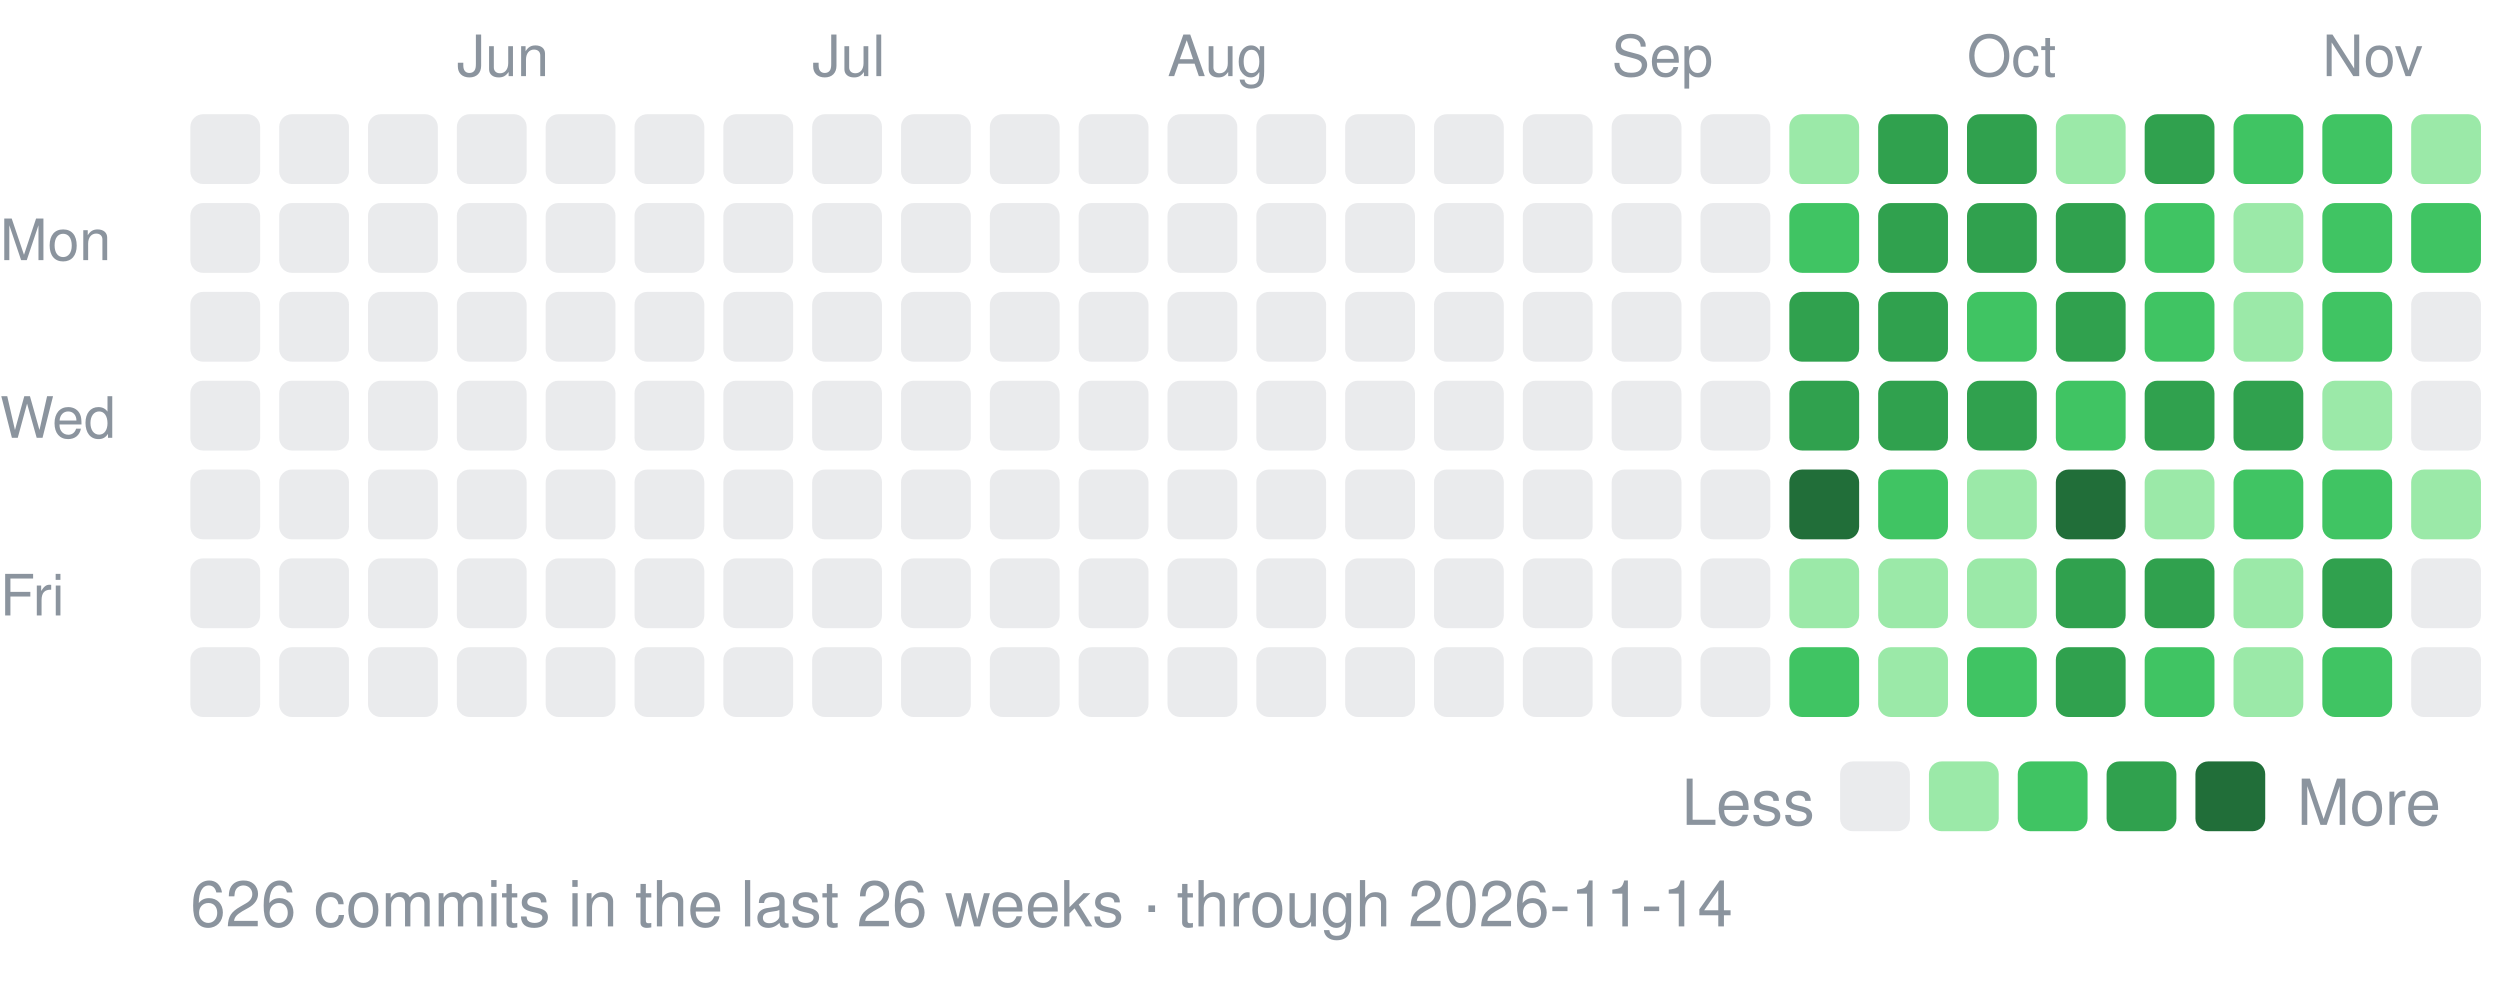
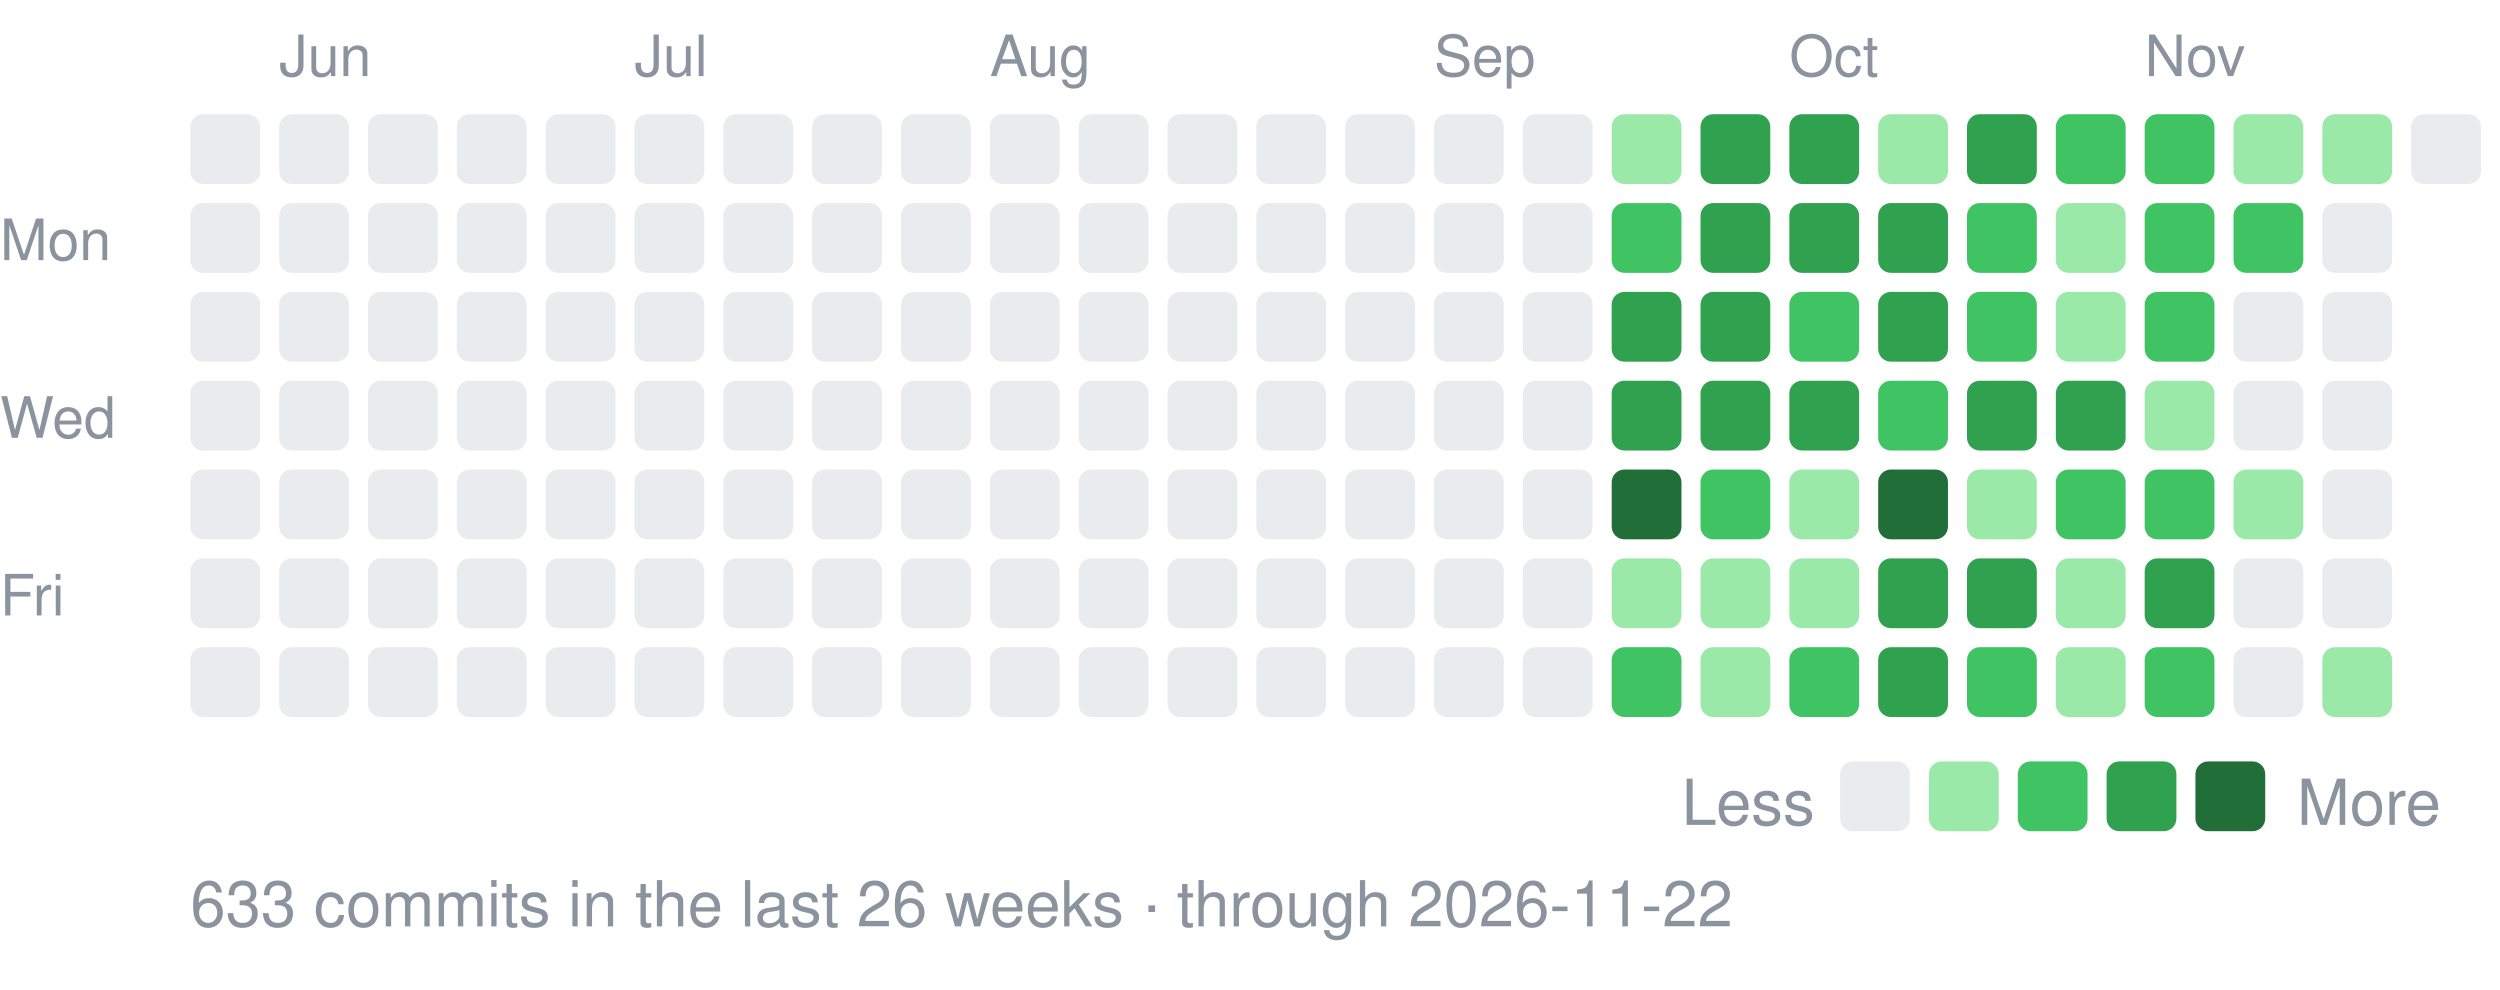
<svg xmlns="http://www.w3.org/2000/svg" width="394" height="156" viewBox="0 0 394 156" role="img">
  <g font-family="-apple-system,BlinkMacSystemFont,Segoe UI,Helvetica,Arial,PingFang SC,sans-serif" font-size="9" fill="#8b949e">
-     <text x="72" y="12">Jun</text>
-     <text x="128" y="12">Jul</text>
-     <text x="184" y="12">Aug</text>
-     <text x="254" y="12">Sep</text>
-     <text x="310" y="12">Oct</text>
-     <text x="366" y="12">Nov</text>
+     <text x="44" y="12">Jun</text>
+     <text x="100" y="12">Jul</text>
+     <text x="156" y="12">Aug</text>
+     <text x="226" y="12">Sep</text>
+     <text x="282" y="12">Oct</text>
+     <text x="338" y="12">Nov</text>
    <text x="0" y="41">Mon</text>
    <text x="0" y="69">Wed</text>
    <text x="0" y="97">Fri</text>
  </g>
  <rect x="30" y="18" width="11" height="11" rx="2" fill="rgba(139,148,158,0.18)" />
  <rect x="30" y="32" width="11" height="11" rx="2" fill="rgba(139,148,158,0.18)" />
  <rect x="30" y="46" width="11" height="11" rx="2" fill="rgba(139,148,158,0.18)" />
  <rect x="30" y="60" width="11" height="11" rx="2" fill="rgba(139,148,158,0.18)" />
  <rect x="30" y="74" width="11" height="11" rx="2" fill="rgba(139,148,158,0.18)" />
  <rect x="30" y="88" width="11" height="11" rx="2" fill="rgba(139,148,158,0.18)" />
  <rect x="30" y="102" width="11" height="11" rx="2" fill="rgba(139,148,158,0.18)" />
  <rect x="44" y="18" width="11" height="11" rx="2" fill="rgba(139,148,158,0.18)" />
  <rect x="44" y="32" width="11" height="11" rx="2" fill="rgba(139,148,158,0.18)" />
  <rect x="44" y="46" width="11" height="11" rx="2" fill="rgba(139,148,158,0.18)" />
  <rect x="44" y="60" width="11" height="11" rx="2" fill="rgba(139,148,158,0.18)" />
  <rect x="44" y="74" width="11" height="11" rx="2" fill="rgba(139,148,158,0.18)" />
  <rect x="44" y="88" width="11" height="11" rx="2" fill="rgba(139,148,158,0.18)" />
  <rect x="44" y="102" width="11" height="11" rx="2" fill="rgba(139,148,158,0.18)" />
  <rect x="58" y="18" width="11" height="11" rx="2" fill="rgba(139,148,158,0.18)" />
  <rect x="58" y="32" width="11" height="11" rx="2" fill="rgba(139,148,158,0.18)" />
  <rect x="58" y="46" width="11" height="11" rx="2" fill="rgba(139,148,158,0.18)" />
  <rect x="58" y="60" width="11" height="11" rx="2" fill="rgba(139,148,158,0.18)" />
  <rect x="58" y="74" width="11" height="11" rx="2" fill="rgba(139,148,158,0.18)" />
  <rect x="58" y="88" width="11" height="11" rx="2" fill="rgba(139,148,158,0.18)" />
  <rect x="58" y="102" width="11" height="11" rx="2" fill="rgba(139,148,158,0.18)" />
  <rect x="72" y="18" width="11" height="11" rx="2" fill="rgba(139,148,158,0.18)" />
  <rect x="72" y="32" width="11" height="11" rx="2" fill="rgba(139,148,158,0.18)" />
  <rect x="72" y="46" width="11" height="11" rx="2" fill="rgba(139,148,158,0.18)" />
  <rect x="72" y="60" width="11" height="11" rx="2" fill="rgba(139,148,158,0.18)" />
  <rect x="72" y="74" width="11" height="11" rx="2" fill="rgba(139,148,158,0.18)" />
  <rect x="72" y="88" width="11" height="11" rx="2" fill="rgba(139,148,158,0.18)" />
  <rect x="72" y="102" width="11" height="11" rx="2" fill="rgba(139,148,158,0.18)" />
  <rect x="86" y="18" width="11" height="11" rx="2" fill="rgba(139,148,158,0.18)" />
  <rect x="86" y="32" width="11" height="11" rx="2" fill="rgba(139,148,158,0.18)" />
  <rect x="86" y="46" width="11" height="11" rx="2" fill="rgba(139,148,158,0.18)" />
  <rect x="86" y="60" width="11" height="11" rx="2" fill="rgba(139,148,158,0.18)" />
  <rect x="86" y="74" width="11" height="11" rx="2" fill="rgba(139,148,158,0.18)" />
  <rect x="86" y="88" width="11" height="11" rx="2" fill="rgba(139,148,158,0.18)" />
  <rect x="86" y="102" width="11" height="11" rx="2" fill="rgba(139,148,158,0.18)" />
  <rect x="100" y="18" width="11" height="11" rx="2" fill="rgba(139,148,158,0.18)" />
  <rect x="100" y="32" width="11" height="11" rx="2" fill="rgba(139,148,158,0.18)" />
  <rect x="100" y="46" width="11" height="11" rx="2" fill="rgba(139,148,158,0.18)" />
  <rect x="100" y="60" width="11" height="11" rx="2" fill="rgba(139,148,158,0.18)" />
  <rect x="100" y="74" width="11" height="11" rx="2" fill="rgba(139,148,158,0.18)" />
  <rect x="100" y="88" width="11" height="11" rx="2" fill="rgba(139,148,158,0.18)" />
  <rect x="100" y="102" width="11" height="11" rx="2" fill="rgba(139,148,158,0.18)" />
  <rect x="114" y="18" width="11" height="11" rx="2" fill="rgba(139,148,158,0.18)" />
  <rect x="114" y="32" width="11" height="11" rx="2" fill="rgba(139,148,158,0.18)" />
  <rect x="114" y="46" width="11" height="11" rx="2" fill="rgba(139,148,158,0.18)" />
  <rect x="114" y="60" width="11" height="11" rx="2" fill="rgba(139,148,158,0.18)" />
  <rect x="114" y="74" width="11" height="11" rx="2" fill="rgba(139,148,158,0.18)" />
  <rect x="114" y="88" width="11" height="11" rx="2" fill="rgba(139,148,158,0.18)" />
  <rect x="114" y="102" width="11" height="11" rx="2" fill="rgba(139,148,158,0.18)" />
  <rect x="128" y="18" width="11" height="11" rx="2" fill="rgba(139,148,158,0.18)" />
  <rect x="128" y="32" width="11" height="11" rx="2" fill="rgba(139,148,158,0.18)" />
  <rect x="128" y="46" width="11" height="11" rx="2" fill="rgba(139,148,158,0.18)" />
  <rect x="128" y="60" width="11" height="11" rx="2" fill="rgba(139,148,158,0.18)" />
  <rect x="128" y="74" width="11" height="11" rx="2" fill="rgba(139,148,158,0.18)" />
  <rect x="128" y="88" width="11" height="11" rx="2" fill="rgba(139,148,158,0.18)" />
  <rect x="128" y="102" width="11" height="11" rx="2" fill="rgba(139,148,158,0.18)" />
  <rect x="142" y="18" width="11" height="11" rx="2" fill="rgba(139,148,158,0.18)" />
  <rect x="142" y="32" width="11" height="11" rx="2" fill="rgba(139,148,158,0.18)" />
  <rect x="142" y="46" width="11" height="11" rx="2" fill="rgba(139,148,158,0.18)" />
  <rect x="142" y="60" width="11" height="11" rx="2" fill="rgba(139,148,158,0.18)" />
  <rect x="142" y="74" width="11" height="11" rx="2" fill="rgba(139,148,158,0.18)" />
  <rect x="142" y="88" width="11" height="11" rx="2" fill="rgba(139,148,158,0.18)" />
  <rect x="142" y="102" width="11" height="11" rx="2" fill="rgba(139,148,158,0.18)" />
  <rect x="156" y="18" width="11" height="11" rx="2" fill="rgba(139,148,158,0.18)" />
  <rect x="156" y="32" width="11" height="11" rx="2" fill="rgba(139,148,158,0.18)" />
  <rect x="156" y="46" width="11" height="11" rx="2" fill="rgba(139,148,158,0.18)" />
  <rect x="156" y="60" width="11" height="11" rx="2" fill="rgba(139,148,158,0.18)" />
  <rect x="156" y="74" width="11" height="11" rx="2" fill="rgba(139,148,158,0.18)" />
  <rect x="156" y="88" width="11" height="11" rx="2" fill="rgba(139,148,158,0.18)" />
  <rect x="156" y="102" width="11" height="11" rx="2" fill="rgba(139,148,158,0.18)" />
  <rect x="170" y="18" width="11" height="11" rx="2" fill="rgba(139,148,158,0.18)" />
  <rect x="170" y="32" width="11" height="11" rx="2" fill="rgba(139,148,158,0.18)" />
  <rect x="170" y="46" width="11" height="11" rx="2" fill="rgba(139,148,158,0.18)" />
  <rect x="170" y="60" width="11" height="11" rx="2" fill="rgba(139,148,158,0.18)" />
  <rect x="170" y="74" width="11" height="11" rx="2" fill="rgba(139,148,158,0.18)" />
  <rect x="170" y="88" width="11" height="11" rx="2" fill="rgba(139,148,158,0.18)" />
  <rect x="170" y="102" width="11" height="11" rx="2" fill="rgba(139,148,158,0.18)" />
  <rect x="184" y="18" width="11" height="11" rx="2" fill="rgba(139,148,158,0.18)" />
  <rect x="184" y="32" width="11" height="11" rx="2" fill="rgba(139,148,158,0.18)" />
  <rect x="184" y="46" width="11" height="11" rx="2" fill="rgba(139,148,158,0.18)" />
  <rect x="184" y="60" width="11" height="11" rx="2" fill="rgba(139,148,158,0.18)" />
  <rect x="184" y="74" width="11" height="11" rx="2" fill="rgba(139,148,158,0.18)" />
  <rect x="184" y="88" width="11" height="11" rx="2" fill="rgba(139,148,158,0.18)" />
  <rect x="184" y="102" width="11" height="11" rx="2" fill="rgba(139,148,158,0.18)" />
  <rect x="198" y="18" width="11" height="11" rx="2" fill="rgba(139,148,158,0.18)" />
  <rect x="198" y="32" width="11" height="11" rx="2" fill="rgba(139,148,158,0.18)" />
  <rect x="198" y="46" width="11" height="11" rx="2" fill="rgba(139,148,158,0.18)" />
  <rect x="198" y="60" width="11" height="11" rx="2" fill="rgba(139,148,158,0.18)" />
  <rect x="198" y="74" width="11" height="11" rx="2" fill="rgba(139,148,158,0.18)" />
  <rect x="198" y="88" width="11" height="11" rx="2" fill="rgba(139,148,158,0.18)" />
  <rect x="198" y="102" width="11" height="11" rx="2" fill="rgba(139,148,158,0.18)" />
  <rect x="212" y="18" width="11" height="11" rx="2" fill="rgba(139,148,158,0.18)" />
  <rect x="212" y="32" width="11" height="11" rx="2" fill="rgba(139,148,158,0.18)" />
  <rect x="212" y="46" width="11" height="11" rx="2" fill="rgba(139,148,158,0.18)" />
  <rect x="212" y="60" width="11" height="11" rx="2" fill="rgba(139,148,158,0.18)" />
  <rect x="212" y="74" width="11" height="11" rx="2" fill="rgba(139,148,158,0.18)" />
  <rect x="212" y="88" width="11" height="11" rx="2" fill="rgba(139,148,158,0.18)" />
  <rect x="212" y="102" width="11" height="11" rx="2" fill="rgba(139,148,158,0.18)" />
  <rect x="226" y="18" width="11" height="11" rx="2" fill="rgba(139,148,158,0.18)" />
  <rect x="226" y="32" width="11" height="11" rx="2" fill="rgba(139,148,158,0.18)" />
  <rect x="226" y="46" width="11" height="11" rx="2" fill="rgba(139,148,158,0.18)" />
  <rect x="226" y="60" width="11" height="11" rx="2" fill="rgba(139,148,158,0.18)" />
  <rect x="226" y="74" width="11" height="11" rx="2" fill="rgba(139,148,158,0.18)" />
  <rect x="226" y="88" width="11" height="11" rx="2" fill="rgba(139,148,158,0.18)" />
  <rect x="226" y="102" width="11" height="11" rx="2" fill="rgba(139,148,158,0.18)" />
  <rect x="240" y="18" width="11" height="11" rx="2" fill="rgba(139,148,158,0.18)" />
  <rect x="240" y="32" width="11" height="11" rx="2" fill="rgba(139,148,158,0.18)" />
  <rect x="240" y="46" width="11" height="11" rx="2" fill="rgba(139,148,158,0.18)" />
  <rect x="240" y="60" width="11" height="11" rx="2" fill="rgba(139,148,158,0.18)" />
  <rect x="240" y="74" width="11" height="11" rx="2" fill="rgba(139,148,158,0.18)" />
  <rect x="240" y="88" width="11" height="11" rx="2" fill="rgba(139,148,158,0.18)" />
  <rect x="240" y="102" width="11" height="11" rx="2" fill="rgba(139,148,158,0.18)" />
-   <rect x="254" y="18" width="11" height="11" rx="2" fill="rgba(139,148,158,0.18)" />
-   <rect x="254" y="32" width="11" height="11" rx="2" fill="rgba(139,148,158,0.18)" />
-   <rect x="254" y="46" width="11" height="11" rx="2" fill="rgba(139,148,158,0.18)" />
-   <rect x="254" y="60" width="11" height="11" rx="2" fill="rgba(139,148,158,0.18)" />
-   <rect x="254" y="74" width="11" height="11" rx="2" fill="rgba(139,148,158,0.18)" />
-   <rect x="254" y="88" width="11" height="11" rx="2" fill="rgba(139,148,158,0.18)" />
-   <rect x="254" y="102" width="11" height="11" rx="2" fill="rgba(139,148,158,0.18)" />
-   <rect x="268" y="18" width="11" height="11" rx="2" fill="rgba(139,148,158,0.18)" />
-   <rect x="268" y="32" width="11" height="11" rx="2" fill="rgba(139,148,158,0.18)" />
-   <rect x="268" y="46" width="11" height="11" rx="2" fill="rgba(139,148,158,0.18)" />
-   <rect x="268" y="60" width="11" height="11" rx="2" fill="rgba(139,148,158,0.18)" />
-   <rect x="268" y="74" width="11" height="11" rx="2" fill="rgba(139,148,158,0.18)" />
-   <rect x="268" y="88" width="11" height="11" rx="2" fill="rgba(139,148,158,0.18)" />
-   <rect x="268" y="102" width="11" height="11" rx="2" fill="rgba(139,148,158,0.18)" />
-   <rect x="282" y="18" width="11" height="11" rx="2" fill="#9be9a8" />
-   <rect x="282" y="32" width="11" height="11" rx="2" fill="#40c463" />
-   <rect x="282" y="46" width="11" height="11" rx="2" fill="#30a14e" />
+   <rect x="254" y="18" width="11" height="11" rx="2" fill="#9be9a8" />
+   <rect x="254" y="32" width="11" height="11" rx="2" fill="#40c463" />
+   <rect x="254" y="46" width="11" height="11" rx="2" fill="#30a14e" />
+   <rect x="254" y="60" width="11" height="11" rx="2" fill="#30a14e" />
+   <rect x="254" y="74" width="11" height="11" rx="2" fill="#216e39" />
+   <rect x="254" y="88" width="11" height="11" rx="2" fill="#9be9a8" />
+   <rect x="254" y="102" width="11" height="11" rx="2" fill="#40c463" />
+   <rect x="268" y="18" width="11" height="11" rx="2" fill="#30a14e" />
+   <rect x="268" y="32" width="11" height="11" rx="2" fill="#30a14e" />
+   <rect x="268" y="46" width="11" height="11" rx="2" fill="#30a14e" />
+   <rect x="268" y="60" width="11" height="11" rx="2" fill="#30a14e" />
+   <rect x="268" y="74" width="11" height="11" rx="2" fill="#40c463" />
+   <rect x="268" y="88" width="11" height="11" rx="2" fill="#9be9a8" />
+   <rect x="268" y="102" width="11" height="11" rx="2" fill="#9be9a8" />
+   <rect x="282" y="18" width="11" height="11" rx="2" fill="#30a14e" />
+   <rect x="282" y="32" width="11" height="11" rx="2" fill="#30a14e" />
+   <rect x="282" y="46" width="11" height="11" rx="2" fill="#40c463" />
  <rect x="282" y="60" width="11" height="11" rx="2" fill="#30a14e" />
-   <rect x="282" y="74" width="11" height="11" rx="2" fill="#216e39" />
+   <rect x="282" y="74" width="11" height="11" rx="2" fill="#9be9a8" />
  <rect x="282" y="88" width="11" height="11" rx="2" fill="#9be9a8" />
  <rect x="282" y="102" width="11" height="11" rx="2" fill="#40c463" />
-   <rect x="296" y="18" width="11" height="11" rx="2" fill="#30a14e" />
+   <rect x="296" y="18" width="11" height="11" rx="2" fill="#9be9a8" />
  <rect x="296" y="32" width="11" height="11" rx="2" fill="#30a14e" />
  <rect x="296" y="46" width="11" height="11" rx="2" fill="#30a14e" />
-   <rect x="296" y="60" width="11" height="11" rx="2" fill="#30a14e" />
-   <rect x="296" y="74" width="11" height="11" rx="2" fill="#40c463" />
-   <rect x="296" y="88" width="11" height="11" rx="2" fill="#9be9a8" />
-   <rect x="296" y="102" width="11" height="11" rx="2" fill="#9be9a8" />
+   <rect x="296" y="60" width="11" height="11" rx="2" fill="#40c463" />
+   <rect x="296" y="74" width="11" height="11" rx="2" fill="#216e39" />
+   <rect x="296" y="88" width="11" height="11" rx="2" fill="#30a14e" />
+   <rect x="296" y="102" width="11" height="11" rx="2" fill="#30a14e" />
  <rect x="310" y="18" width="11" height="11" rx="2" fill="#30a14e" />
-   <rect x="310" y="32" width="11" height="11" rx="2" fill="#30a14e" />
+   <rect x="310" y="32" width="11" height="11" rx="2" fill="#40c463" />
  <rect x="310" y="46" width="11" height="11" rx="2" fill="#40c463" />
  <rect x="310" y="60" width="11" height="11" rx="2" fill="#30a14e" />
  <rect x="310" y="74" width="11" height="11" rx="2" fill="#9be9a8" />
-   <rect x="310" y="88" width="11" height="11" rx="2" fill="#9be9a8" />
+   <rect x="310" y="88" width="11" height="11" rx="2" fill="#30a14e" />
  <rect x="310" y="102" width="11" height="11" rx="2" fill="#40c463" />
-   <rect x="324" y="18" width="11" height="11" rx="2" fill="#9be9a8" />
-   <rect x="324" y="32" width="11" height="11" rx="2" fill="#30a14e" />
-   <rect x="324" y="46" width="11" height="11" rx="2" fill="#30a14e" />
-   <rect x="324" y="60" width="11" height="11" rx="2" fill="#40c463" />
-   <rect x="324" y="74" width="11" height="11" rx="2" fill="#216e39" />
-   <rect x="324" y="88" width="11" height="11" rx="2" fill="#30a14e" />
-   <rect x="324" y="102" width="11" height="11" rx="2" fill="#30a14e" />
-   <rect x="338" y="18" width="11" height="11" rx="2" fill="#30a14e" />
+   <rect x="324" y="18" width="11" height="11" rx="2" fill="#40c463" />
+   <rect x="324" y="32" width="11" height="11" rx="2" fill="#9be9a8" />
+   <rect x="324" y="46" width="11" height="11" rx="2" fill="#9be9a8" />
+   <rect x="324" y="60" width="11" height="11" rx="2" fill="#30a14e" />
+   <rect x="324" y="74" width="11" height="11" rx="2" fill="#40c463" />
+   <rect x="324" y="88" width="11" height="11" rx="2" fill="#9be9a8" />
+   <rect x="324" y="102" width="11" height="11" rx="2" fill="#9be9a8" />
+   <rect x="338" y="18" width="11" height="11" rx="2" fill="#40c463" />
  <rect x="338" y="32" width="11" height="11" rx="2" fill="#40c463" />
  <rect x="338" y="46" width="11" height="11" rx="2" fill="#40c463" />
-   <rect x="338" y="60" width="11" height="11" rx="2" fill="#30a14e" />
-   <rect x="338" y="74" width="11" height="11" rx="2" fill="#9be9a8" />
+   <rect x="338" y="60" width="11" height="11" rx="2" fill="#9be9a8" />
+   <rect x="338" y="74" width="11" height="11" rx="2" fill="#40c463" />
  <rect x="338" y="88" width="11" height="11" rx="2" fill="#30a14e" />
  <rect x="338" y="102" width="11" height="11" rx="2" fill="#40c463" />
-   <rect x="352" y="18" width="11" height="11" rx="2" fill="#40c463" />
-   <rect x="352" y="32" width="11" height="11" rx="2" fill="#9be9a8" />
-   <rect x="352" y="46" width="11" height="11" rx="2" fill="#9be9a8" />
-   <rect x="352" y="60" width="11" height="11" rx="2" fill="#30a14e" />
-   <rect x="352" y="74" width="11" height="11" rx="2" fill="#40c463" />
-   <rect x="352" y="88" width="11" height="11" rx="2" fill="#9be9a8" />
-   <rect x="352" y="102" width="11" height="11" rx="2" fill="#9be9a8" />
-   <rect x="366" y="18" width="11" height="11" rx="2" fill="#40c463" />
-   <rect x="366" y="32" width="11" height="11" rx="2" fill="#40c463" />
-   <rect x="366" y="46" width="11" height="11" rx="2" fill="#40c463" />
-   <rect x="366" y="60" width="11" height="11" rx="2" fill="#9be9a8" />
-   <rect x="366" y="74" width="11" height="11" rx="2" fill="#40c463" />
-   <rect x="366" y="88" width="11" height="11" rx="2" fill="#30a14e" />
-   <rect x="366" y="102" width="11" height="11" rx="2" fill="#40c463" />
-   <rect x="380" y="18" width="11" height="11" rx="2" fill="#9be9a8" />
-   <rect x="380" y="32" width="11" height="11" rx="2" fill="#40c463" />
-   <rect x="380" y="46" width="11" height="11" rx="2" fill="rgba(139,148,158,0.18)" />
-   <rect x="380" y="60" width="11" height="11" rx="2" fill="rgba(139,148,158,0.18)" />
-   <rect x="380" y="74" width="11" height="11" rx="2" fill="#9be9a8" />
-   <rect x="380" y="88" width="11" height="11" rx="2" fill="rgba(139,148,158,0.18)" />
-   <rect x="380" y="102" width="11" height="11" rx="2" fill="rgba(139,148,158,0.18)" />
+   <rect x="352" y="18" width="11" height="11" rx="2" fill="#9be9a8" />
+   <rect x="352" y="32" width="11" height="11" rx="2" fill="#40c463" />
+   <rect x="352" y="46" width="11" height="11" rx="2" fill="rgba(139,148,158,0.18)" />
+   <rect x="352" y="60" width="11" height="11" rx="2" fill="rgba(139,148,158,0.18)" />
+   <rect x="352" y="74" width="11" height="11" rx="2" fill="#9be9a8" />
+   <rect x="352" y="88" width="11" height="11" rx="2" fill="rgba(139,148,158,0.18)" />
+   <rect x="352" y="102" width="11" height="11" rx="2" fill="rgba(139,148,158,0.18)" />
+   <rect x="366" y="18" width="11" height="11" rx="2" fill="#9be9a8" />
+   <rect x="366" y="32" width="11" height="11" rx="2" fill="rgba(139,148,158,0.18)" />
+   <rect x="366" y="46" width="11" height="11" rx="2" fill="rgba(139,148,158,0.18)" />
+   <rect x="366" y="60" width="11" height="11" rx="2" fill="rgba(139,148,158,0.18)" />
+   <rect x="366" y="74" width="11" height="11" rx="2" fill="rgba(139,148,158,0.18)" />
+   <rect x="366" y="88" width="11" height="11" rx="2" fill="rgba(139,148,158,0.18)" />
+   <rect x="366" y="102" width="11" height="11" rx="2" fill="#9be9a8" />
+   <rect x="380" y="18" width="11" height="11" rx="2" fill="rgba(139,148,158,0.18)" />
  <g font-family="-apple-system,BlinkMacSystemFont,Segoe UI,Helvetica,Arial,PingFang SC,sans-serif" font-size="10" fill="#8b949e">
-     <text x="30" y="146">626 commits in the last 26 weeks · through 2026-11-14</text>
+     <text x="30" y="146">633 commits in the last 26 weeks · through 2026-11-22</text>
    <text x="286" y="130" text-anchor="end">Less</text>
    <rect x="290" y="120" width="11" height="11" rx="2" fill="rgba(139,148,158,0.18)" />
    <rect x="304" y="120" width="11" height="11" rx="2" fill="#9be9a8" />
    <rect x="318" y="120" width="11" height="11" rx="2" fill="#40c463" />
    <rect x="332" y="120" width="11" height="11" rx="2" fill="#30a14e" />
    <rect x="346" y="120" width="11" height="11" rx="2" fill="#216e39" />
    <text x="362" y="130">More</text>
  </g>
</svg>
